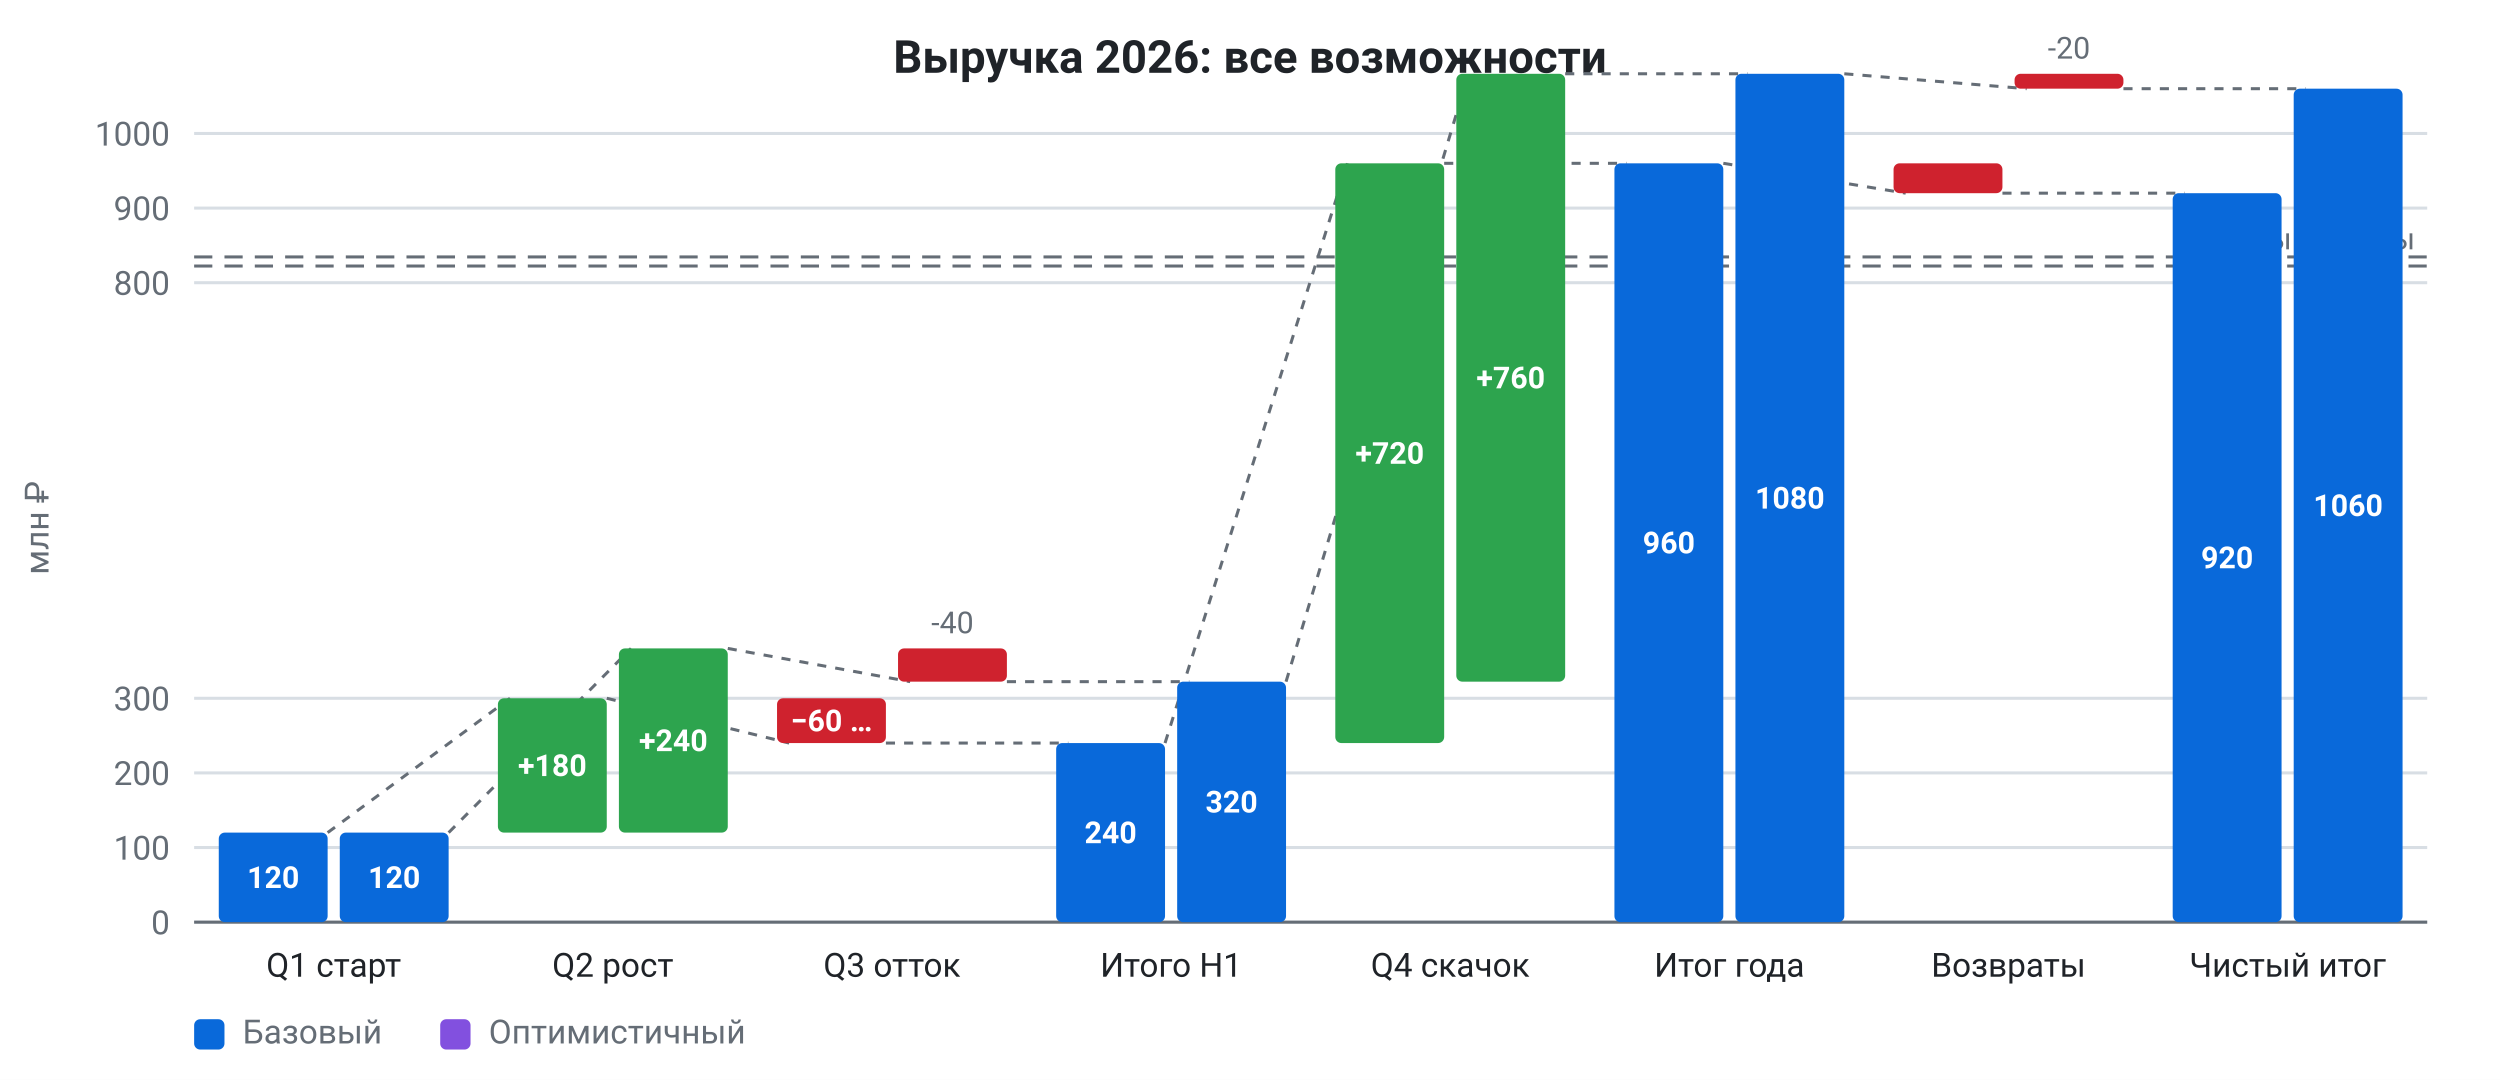
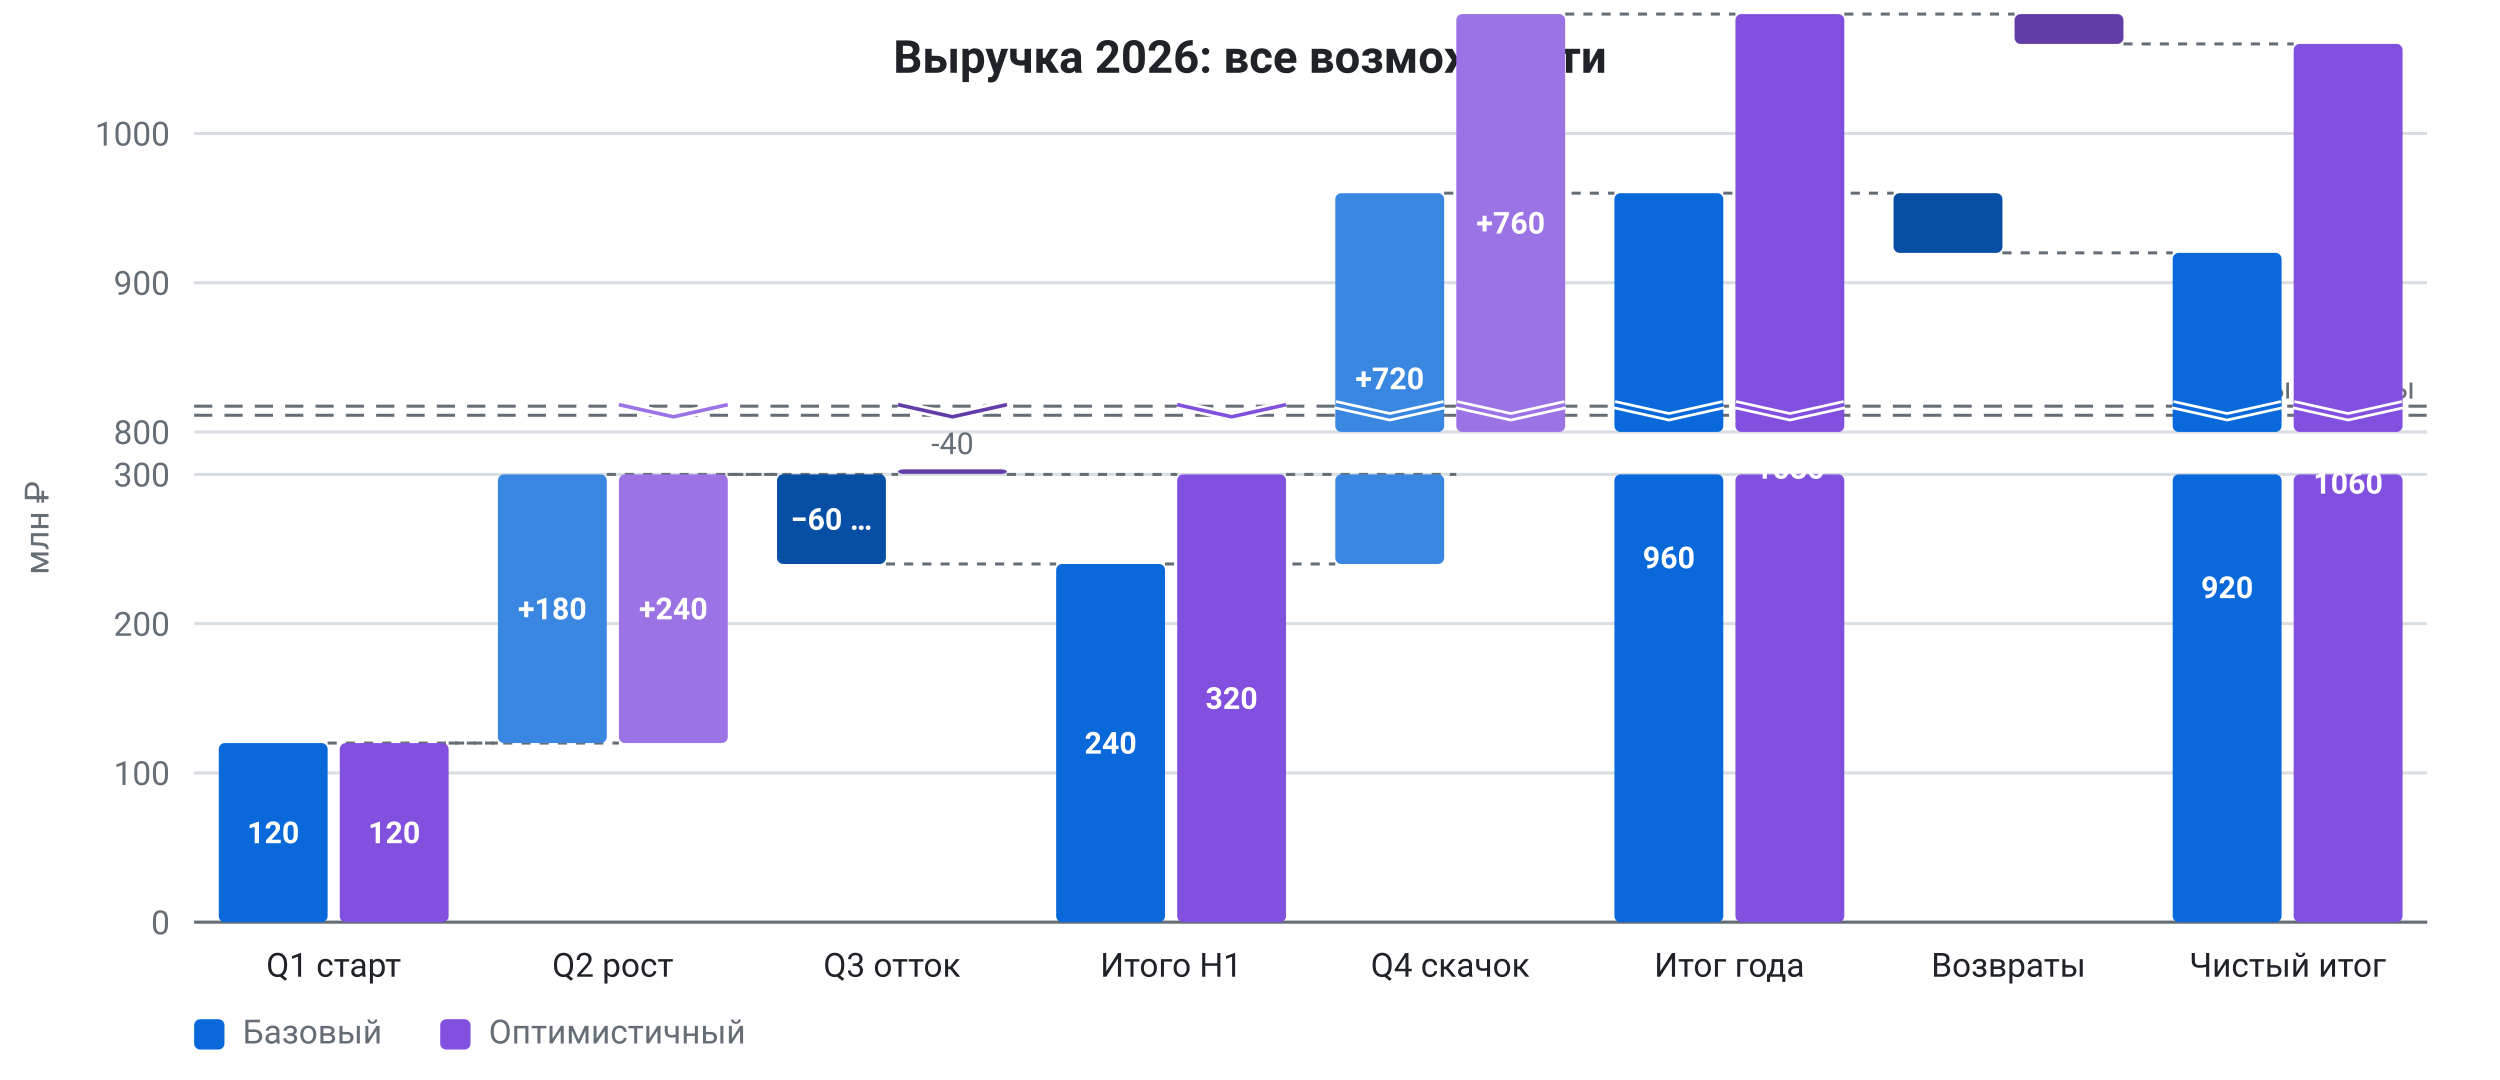
<svg xmlns="http://www.w3.org/2000/svg" viewBox="0 0 824.16 356" width="824.16" height="356" role="img" font-family="system-ui, -apple-system, &quot;Segoe UI&quot;, Roboto, sans-serif">
  <rect x="0" y="0" width="824.16" height="356" fill="#ffffff" />
  <text x="412.08" y="24" fill="#1f2328" font-size="15" text-anchor="middle" font-weight="600">Выручка 2026: все возможности</text>
  <line x1="64" y1="304" x2="800.16" y2="304" stroke="#d8dee4" stroke-width="1" />
  <text x="56" y="308" fill="#656d76" font-size="11" text-anchor="end">0</text>
-   <line x1="64" y1="279.4" x2="800.16" y2="279.4" stroke="#d8dee4" stroke-width="1" />
-   <text x="56" y="283.4" fill="#656d76" font-size="11" text-anchor="end">100</text>
  <line x1="64" y1="254.8" x2="800.16" y2="254.8" stroke="#d8dee4" stroke-width="1" />
-   <text x="56" y="258.8" fill="#656d76" font-size="11" text-anchor="end">200</text>
-   <line x1="64" y1="230.2" x2="800.16" y2="230.2" stroke="#d8dee4" stroke-width="1" />
-   <text x="56" y="234.2" fill="#656d76" font-size="11" text-anchor="end">300</text>
+   <text x="56" y="258.8" fill="#656d76" font-size="11" text-anchor="end">100</text>
+   <line x1="64" y1="205.6" x2="800.16" y2="205.6" stroke="#d8dee4" stroke-width="1" />
+   <text x="56" y="209.6" fill="#656d76" font-size="11" text-anchor="end">200</text>
+   <line x1="64" y1="156.4" x2="800.16" y2="156.4" stroke="#d8dee4" stroke-width="1" />
+   <text x="56" y="160.4" fill="#656d76" font-size="11" text-anchor="end">300</text>
+   <line x1="64" y1="142.4" x2="800.16" y2="142.4" stroke="#d8dee4" stroke-width="1" />
+   <text x="56" y="146.4" fill="#656d76" font-size="11" text-anchor="end">800</text>
  <line x1="64" y1="93.2" x2="800.16" y2="93.2" stroke="#d8dee4" stroke-width="1" />
-   <text x="56" y="97.2" fill="#656d76" font-size="11" text-anchor="end">800</text>
-   <line x1="64" y1="68.6" x2="800.16" y2="68.6" stroke="#d8dee4" stroke-width="1" />
-   <text x="56" y="72.6" fill="#656d76" font-size="11" text-anchor="end">900</text>
+   <text x="56" y="97.2" fill="#656d76" font-size="11" text-anchor="end">900</text>
  <line x1="64" y1="44" x2="800.16" y2="44" stroke="#d8dee4" stroke-width="1" />
  <text x="56" y="48" fill="#656d76" font-size="11" text-anchor="end">1000</text>
  <text x="16" y="174" fill="#656d76" font-size="11" text-anchor="middle" transform="rotate(-90 16 174)">млн ₽</text>
  <line x1="64" y1="304" x2="800.16" y2="304" stroke="#656d76" stroke-width="1" />
-   <line x1="64" y1="84.7" x2="800.16" y2="84.7" stroke="#656d76" stroke-width="1" stroke-dasharray="6 4" />
-   <line x1="64" y1="87.7" x2="800.16" y2="87.7" stroke="#656d76" stroke-width="1" stroke-dasharray="6 4" />
-   <text x="796.16" y="82.2" fill="#656d76" font-size="10" text-anchor="end">разрыв шкалы</text>
-   <line x1="108.01" y1="274.48" x2="168.14" y2="230.2" stroke="#656d76" stroke-width="1" stroke-dasharray="3 3" data-connector="1" />
-   <line x1="200.03" y1="230.2" x2="260.16" y2="244.96" stroke="#656d76" stroke-width="1" stroke-dasharray="3 3" data-connector="1" />
-   <line x1="292.05" y1="244.96" x2="352.18" y2="244.96" stroke="#656d76" stroke-width="1" stroke-dasharray="3 3" data-connector="1" />
-   <line x1="384.07" y1="244.96" x2="444.2" y2="53.84" stroke="#656d76" stroke-width="1" stroke-dasharray="3 3" data-connector="1" />
-   <line x1="476.09" y1="53.84" x2="536.22" y2="53.84" stroke="#656d76" stroke-width="1" stroke-dasharray="3 3" data-connector="1" />
-   <line x1="568.11" y1="53.84" x2="628.24" y2="63.68" stroke="#656d76" stroke-width="1" stroke-dasharray="3 3" data-connector="1" />
-   <line x1="660.13" y1="63.68" x2="720.26" y2="63.68" stroke="#656d76" stroke-width="1" stroke-dasharray="3 3" data-connector="1" />
-   <line x1="147.9" y1="274.48" x2="208.03" y2="213.76" stroke="#656d76" stroke-width="1" stroke-dasharray="3 3" data-connector="1" />
-   <line x1="239.92" y1="213.76" x2="300.05" y2="224.72" stroke="#656d76" stroke-width="1" stroke-dasharray="3 3" data-connector="1" />
-   <line x1="331.94" y1="224.72" x2="392.07" y2="224.72" stroke="#656d76" stroke-width="1" stroke-dasharray="3 3" data-connector="1" />
-   <line x1="423.96" y1="224.72" x2="484.09" y2="24.32" stroke="#656d76" stroke-width="1" stroke-dasharray="3 3" data-connector="1" />
-   <line x1="515.98" y1="24.32" x2="576.11" y2="24.32" stroke="#656d76" stroke-width="1" stroke-dasharray="3 3" data-connector="1" />
-   <line x1="608" y1="24.32" x2="668.13" y2="29.24" stroke="#656d76" stroke-width="1" stroke-dasharray="3 3" data-connector="1" />
-   <line x1="700.02" y1="29.24" x2="760.15" y2="29.24" stroke="#656d76" stroke-width="1" stroke-dasharray="3 3" data-connector="1" />
-   <rect x="72.12" y="274.48" width="35.89" height="29.52" fill="#0969da" rx="2" />
-   <text x="90.07" y="292.74" fill="#ffffff" font-size="10" text-anchor="middle" font-weight="600">120</text>
-   <rect x="112.01" y="274.48" width="35.89" height="29.52" fill="#0969da" rx="2" />
-   <text x="129.95" y="292.74" fill="#ffffff" font-size="10" text-anchor="middle" font-weight="600">120</text>
+   <line x1="64" y1="133.9" x2="800.16" y2="133.9" stroke="#656d76" stroke-width="1" stroke-dasharray="6 4" />
+   <line x1="64" y1="136.9" x2="800.16" y2="136.9" stroke="#656d76" stroke-width="1" stroke-dasharray="6 4" />
+   <text x="796.16" y="131.4" fill="#656d76" font-size="10" text-anchor="end">разрыв шкалы</text>
+   <line x1="108.01" y1="244.96" x2="164.14" y2="244.96" stroke="#656d76" stroke-width="1" stroke-dasharray="3 3" data-connector="1" />
+   <line x1="200.03" y1="156.4" x2="256.16" y2="156.4" stroke="#656d76" stroke-width="1" stroke-dasharray="3 3" data-connector="1" />
+   <line x1="292.05" y1="185.92" x2="348.18" y2="185.92" stroke="#656d76" stroke-width="1" stroke-dasharray="3 3" data-connector="1" />
+   <line x1="384.07" y1="185.92" x2="440.2" y2="185.92" stroke="#656d76" stroke-width="1" stroke-dasharray="3 3" data-connector="1" />
+   <line x1="476.09" y1="63.68" x2="532.22" y2="63.68" stroke="#656d76" stroke-width="1" stroke-dasharray="3 3" data-connector="1" />
+   <line x1="568.11" y1="63.68" x2="624.24" y2="63.68" stroke="#656d76" stroke-width="1" stroke-dasharray="3 3" data-connector="1" />
+   <line x1="660.13" y1="83.36" x2="716.26" y2="83.36" stroke="#656d76" stroke-width="1" stroke-dasharray="3 3" data-connector="1" />
+   <line x1="147.9" y1="244.96" x2="204.03" y2="244.96" stroke="#656d76" stroke-width="1" stroke-dasharray="3 3" data-connector="1" />
+   <line x1="239.92" y1="156.4" x2="296.05" y2="156.4" stroke="#656d76" stroke-width="1" stroke-dasharray="3 3" data-connector="1" />
+   <line x1="331.94" y1="156.4" x2="388.07" y2="156.4" stroke="#656d76" stroke-width="1" stroke-dasharray="3 3" data-connector="1" />
+   <line x1="423.96" y1="156.4" x2="480.09" y2="156.4" stroke="#656d76" stroke-width="1" stroke-dasharray="3 3" data-connector="1" />
+   <line x1="515.98" y1="4.64" x2="572.11" y2="4.64" stroke="#656d76" stroke-width="1" stroke-dasharray="3 3" data-connector="1" />
+   <line x1="608" y1="4.64" x2="664.13" y2="4.64" stroke="#656d76" stroke-width="1" stroke-dasharray="3 3" data-connector="1" />
+   <line x1="700.02" y1="14.48" x2="756.15" y2="14.48" stroke="#656d76" stroke-width="1" stroke-dasharray="3 3" data-connector="1" />
+   <rect x="72.12" y="244.96" width="35.89" height="59.04" fill="#0969da" rx="2" data-bar="0-0" />
+   <text x="90.07" y="277.98" fill="#ffffff" font-size="10" text-anchor="middle" font-weight="600">120</text>
+   <rect x="112.01" y="244.96" width="35.89" height="59.04" fill="#8250df" rx="2" data-bar="1-0" />
+   <text x="129.95" y="277.98" fill="#ffffff" font-size="10" text-anchor="middle" font-weight="600">120</text>
  <text x="110.01" y="322" fill="#1f2328" font-size="11" text-anchor="middle">Q1 старт</text>
-   <rect x="164.14" y="230.2" width="35.89" height="44.28" fill="#2da44e" rx="2" />
-   <text x="182.09" y="255.84" fill="#ffffff" font-size="10" text-anchor="middle" font-weight="600">+180</text>
-   <rect x="204.03" y="213.76" width="35.89" height="60.72" fill="#2da44e" rx="2" />
-   <text x="221.97" y="247.62" fill="#ffffff" font-size="10" text-anchor="middle" font-weight="600">+240</text>
+   <rect x="164.14" y="156.4" width="35.89" height="88.56" fill="#3a87e1" rx="2" data-bar="0-1" />
+   <text x="182.09" y="204.18" fill="#ffffff" font-size="10" text-anchor="middle" font-weight="600">+180</text>
+   <rect x="204.03" y="156.4" width="35.89" height="88.56" fill="#9b73e5" rx="2" data-bar="1-1" />
+   <path d="M204.03 133.4 L221.974 137.4 L239.918 133.4" fill="none" stroke="#ffffff" stroke-width="3" data-break-zigzag="1" />
+   <path d="M204.03 133.4 L221.974 137.4 L239.918 133.4" fill="none" stroke="#9b73e5" stroke-width="1.2" data-break-zigzag="1" />
+   <text x="221.97" y="204.18" fill="#ffffff" font-size="10" text-anchor="middle" font-weight="600">+240</text>
  <text x="202.03" y="322" fill="#1f2328" font-size="11" text-anchor="middle">Q2 рост</text>
-   <rect x="256.16" y="230.2" width="35.89" height="14.76" fill="#cf222e" rx="2" />
-   <text x="274.11" y="241.08" fill="#ffffff" font-size="10" text-anchor="middle" font-weight="600">−60 …</text>
-   <rect x="296.05" y="213.76" width="35.89" height="10.96" fill="#cf222e" rx="2" />
-   <text x="313.99" y="208.76" fill="#656d76" font-size="10" text-anchor="middle">-40</text>
+   <rect x="256.16" y="156.4" width="35.89" height="29.52" fill="#074fa4" rx="2" data-bar="0-2" />
+   <text x="274.11" y="174.66" fill="#ffffff" font-size="10" text-anchor="middle" font-weight="600">−60 …</text>
+   <rect x="296.05" y="154.72" width="35.89" height="1.5" fill="#623ca7" rx="2" data-bar="1-2" />
+   <path d="M296.05 133.4 L313.994 137.4 L331.938 133.4" fill="none" stroke="#ffffff" stroke-width="3" data-break-zigzag="1" />
+   <path d="M296.05 133.4 L313.994 137.4 L331.938 133.4" fill="none" stroke="#623ca7" stroke-width="1.2" data-break-zigzag="1" />
+   <text x="313.99" y="149.72" fill="#656d76" font-size="10" text-anchor="middle">-40</text>
  <text x="294.05" y="322" fill="#1f2328" font-size="11" text-anchor="middle">Q3 отток</text>
-   <rect x="348.18" y="244.96" width="35.89" height="59.04" fill="#0969da" rx="2" />
-   <text x="366.13" y="277.98" fill="#ffffff" font-size="10" text-anchor="middle" font-weight="600">240</text>
-   <rect x="388.07" y="224.72" width="35.89" height="79.28" fill="#0969da" rx="2" />
-   <text x="406.01" y="267.86" fill="#ffffff" font-size="10" text-anchor="middle" font-weight="600">320</text>
+   <rect x="348.18" y="185.92" width="35.89" height="118.08" fill="#0969da" rx="2" data-bar="0-3" />
+   <text x="366.13" y="248.46" fill="#ffffff" font-size="10" text-anchor="middle" font-weight="600">240</text>
+   <rect x="388.07" y="156.4" width="35.89" height="147.6" fill="#8250df" rx="2" data-bar="1-3" />
+   <path d="M388.07 133.4 L406.014 137.4 L423.958 133.4" fill="none" stroke="#ffffff" stroke-width="3" data-break-zigzag="1" />
+   <path d="M388.07 133.4 L406.014 137.4 L423.958 133.4" fill="none" stroke="#8250df" stroke-width="1.2" data-break-zigzag="1" />
+   <text x="406.01" y="233.7" fill="#ffffff" font-size="10" text-anchor="middle" font-weight="600">320</text>
  <text x="386.07" y="322" fill="#1f2328" font-size="11" text-anchor="middle">Итого H1</text>
-   <rect x="440.2" y="53.84" width="35.89" height="191.12" fill="#2da44e" rx="2" />
-   <text x="458.15" y="152.9" fill="#ffffff" font-size="10" text-anchor="middle" font-weight="600">+720</text>
-   <rect x="480.09" y="24.32" width="35.89" height="200.4" fill="#2da44e" rx="2" />
-   <text x="498.03" y="128.02" fill="#ffffff" font-size="10" text-anchor="middle" font-weight="600">+760</text>
+   <rect x="440.2" y="156.4" width="35.89" height="29.52" fill="#3a87e1" rx="2" data-bar="0-4" />
+   <rect x="440.2" y="63.68" width="35.89" height="78.72" fill="#3a87e1" rx="2" data-bar="0-4" />
+   <path d="M440.202 133.4 L458.146 137.4 L476.09 133.4" fill="none" stroke="#ffffff" stroke-width="3" data-break-zigzag="1" />
+   <path d="M440.202 133.4 L458.146 137.4 L476.09 133.4" fill="none" stroke="#3a87e1" stroke-width="1.2" data-break-zigzag="1" />
+   <text x="458.15" y="128.3" fill="#ffffff" font-size="10" text-anchor="middle" font-weight="600">+720</text>
+   <rect x="480.09" y="4.64" width="35.89" height="137.76" fill="#9b73e5" rx="2" data-bar="1-4" />
+   <path d="M480.09 133.4 L498.034 137.4 L515.978 133.4" fill="none" stroke="#ffffff" stroke-width="3" data-break-zigzag="1" />
+   <path d="M480.09 133.4 L498.034 137.4 L515.978 133.4" fill="none" stroke="#9b73e5" stroke-width="1.2" data-break-zigzag="1" />
+   <text x="498.03" y="77.02" fill="#ffffff" font-size="10" text-anchor="middle" font-weight="600">+760</text>
  <text x="478.09" y="322" fill="#1f2328" font-size="11" text-anchor="middle">Q4 скачок</text>
-   <rect x="532.22" y="53.84" width="35.89" height="250.16" fill="#0969da" rx="2" />
-   <text x="550.17" y="182.42" fill="#ffffff" font-size="10" text-anchor="middle" font-weight="600">960</text>
-   <rect x="572.11" y="24.32" width="35.89" height="279.68" fill="#0969da" rx="2" />
-   <text x="590.05" y="167.66" fill="#ffffff" font-size="10" text-anchor="middle" font-weight="600">1080</text>
+   <rect x="532.22" y="156.4" width="35.89" height="147.6" fill="#0969da" rx="2" data-bar="0-5" />
+   <rect x="532.22" y="63.68" width="35.89" height="78.72" fill="#0969da" rx="2" data-bar="0-5" />
+   <path d="M532.222 133.4 L550.166 137.4 L568.11 133.4" fill="none" stroke="#ffffff" stroke-width="3" data-break-zigzag="1" />
+   <path d="M532.222 133.4 L550.166 137.4 L568.11 133.4" fill="none" stroke="#0969da" stroke-width="1.2" data-break-zigzag="1" />
+   <text x="550.17" y="187.34" fill="#ffffff" font-size="10" text-anchor="middle" font-weight="600">960</text>
+   <rect x="572.11" y="156.4" width="35.89" height="147.6" fill="#8250df" rx="2" data-bar="1-5" />
+   <rect x="572.11" y="4.64" width="35.89" height="137.76" fill="#8250df" rx="2" data-bar="1-5" />
+   <path d="M572.11 133.4 L590.054 137.4 L607.998 133.4" fill="none" stroke="#ffffff" stroke-width="3" data-break-zigzag="1" />
+   <path d="M572.11 133.4 L590.054 137.4 L607.998 133.4" fill="none" stroke="#8250df" stroke-width="1.2" data-break-zigzag="1" />
+   <text x="590.05" y="157.82" fill="#ffffff" font-size="10" text-anchor="middle" font-weight="600">1080</text>
  <text x="570.11" y="322" fill="#1f2328" font-size="11" text-anchor="middle">Итог года</text>
-   <rect x="624.24" y="53.84" width="35.89" height="9.84" fill="#cf222e" rx="2" />
-   <rect x="664.13" y="24.32" width="35.89" height="4.92" fill="#cf222e" rx="2" />
-   <text x="682.07" y="19.32" fill="#656d76" font-size="10" text-anchor="middle">-20</text>
+   <rect x="624.24" y="63.68" width="35.89" height="19.68" fill="#074fa4" rx="2" data-bar="0-6" />
+   <rect x="664.13" y="4.64" width="35.89" height="9.84" fill="#623ca7" rx="2" data-bar="1-6" />
+   <text x="682.07" y="-0.36" fill="#656d76" font-size="10" text-anchor="middle">-20</text>
  <text x="662.13" y="322" fill="#1f2328" font-size="11" text-anchor="middle">Возвраты</text>
-   <rect x="716.26" y="63.68" width="35.89" height="240.32" fill="#0969da" rx="2" />
-   <text x="734.21" y="187.34" fill="#ffffff" font-size="10" text-anchor="middle" font-weight="600">920</text>
-   <rect x="756.15" y="29.24" width="35.89" height="274.76" fill="#0969da" rx="2" />
-   <text x="774.09" y="170.12" fill="#ffffff" font-size="10" text-anchor="middle" font-weight="600">1060</text>
+   <rect x="716.26" y="156.4" width="35.89" height="147.6" fill="#0969da" rx="2" data-bar="0-7" />
+   <rect x="716.26" y="83.36" width="35.89" height="59.04" fill="#0969da" rx="2" data-bar="0-7" />
+   <path d="M716.262 133.4 L734.206 137.4 L752.15 133.4" fill="none" stroke="#ffffff" stroke-width="3" data-break-zigzag="1" />
+   <path d="M716.262 133.4 L734.206 137.4 L752.15 133.4" fill="none" stroke="#0969da" stroke-width="1.2" data-break-zigzag="1" />
+   <text x="734.21" y="197.18" fill="#ffffff" font-size="10" text-anchor="middle" font-weight="600">920</text>
+   <rect x="756.15" y="156.4" width="35.89" height="147.6" fill="#8250df" rx="2" data-bar="1-7" />
+   <rect x="756.15" y="14.48" width="35.89" height="127.92" fill="#8250df" rx="2" data-bar="1-7" />
+   <path d="M756.15 133.4 L774.094 137.4 L792.038 133.4" fill="none" stroke="#ffffff" stroke-width="3" data-break-zigzag="1" />
+   <path d="M756.15 133.4 L774.094 137.4 L792.038 133.4" fill="none" stroke="#8250df" stroke-width="1.2" data-break-zigzag="1" />
+   <text x="774.09" y="162.74" fill="#ffffff" font-size="10" text-anchor="middle" font-weight="600">1060</text>
  <text x="754.15" y="322" fill="#1f2328" font-size="11" text-anchor="middle">Чистый итог</text>
  <rect x="64" y="336" width="10" height="10" fill="#0969da" rx="2" />
  <text x="80" y="344" fill="#656d76" font-size="11" text-anchor="start">Базовый</text>
  <rect x="145.12" y="336" width="10" height="10" fill="#8250df" rx="2" />
  <text x="161.12" y="344" fill="#656d76" font-size="11" text-anchor="start">Оптимистичный</text>
</svg>
